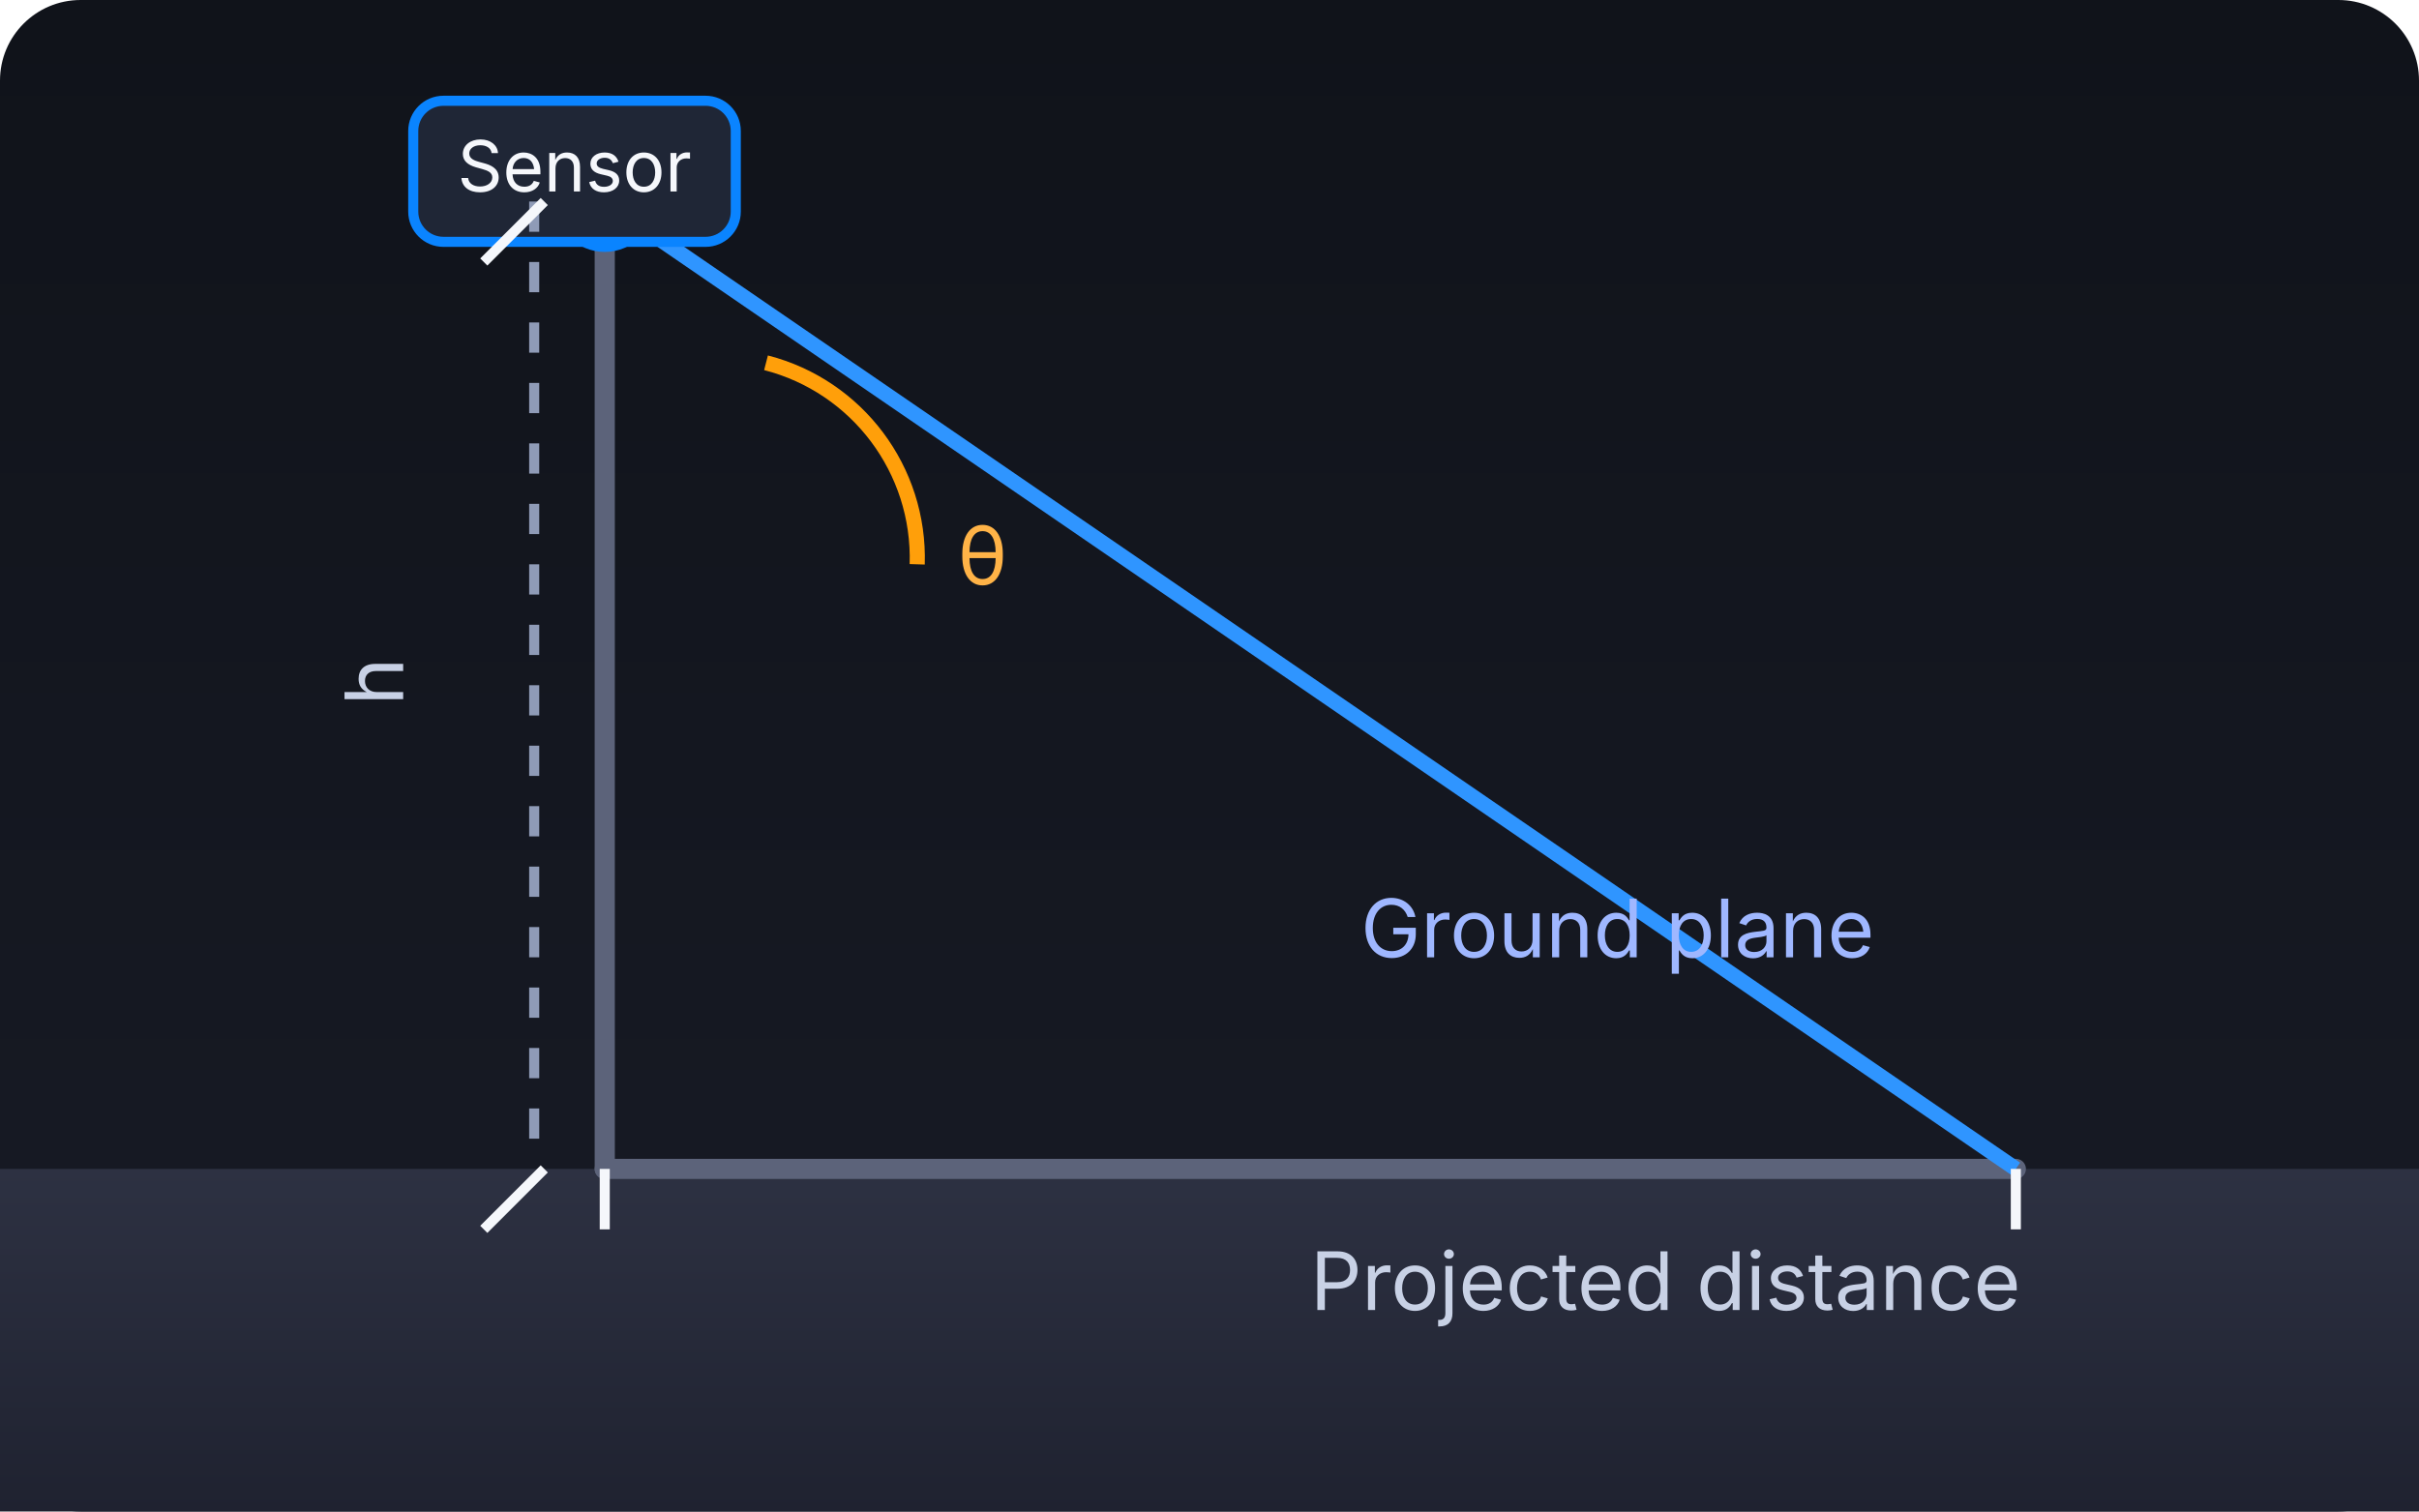
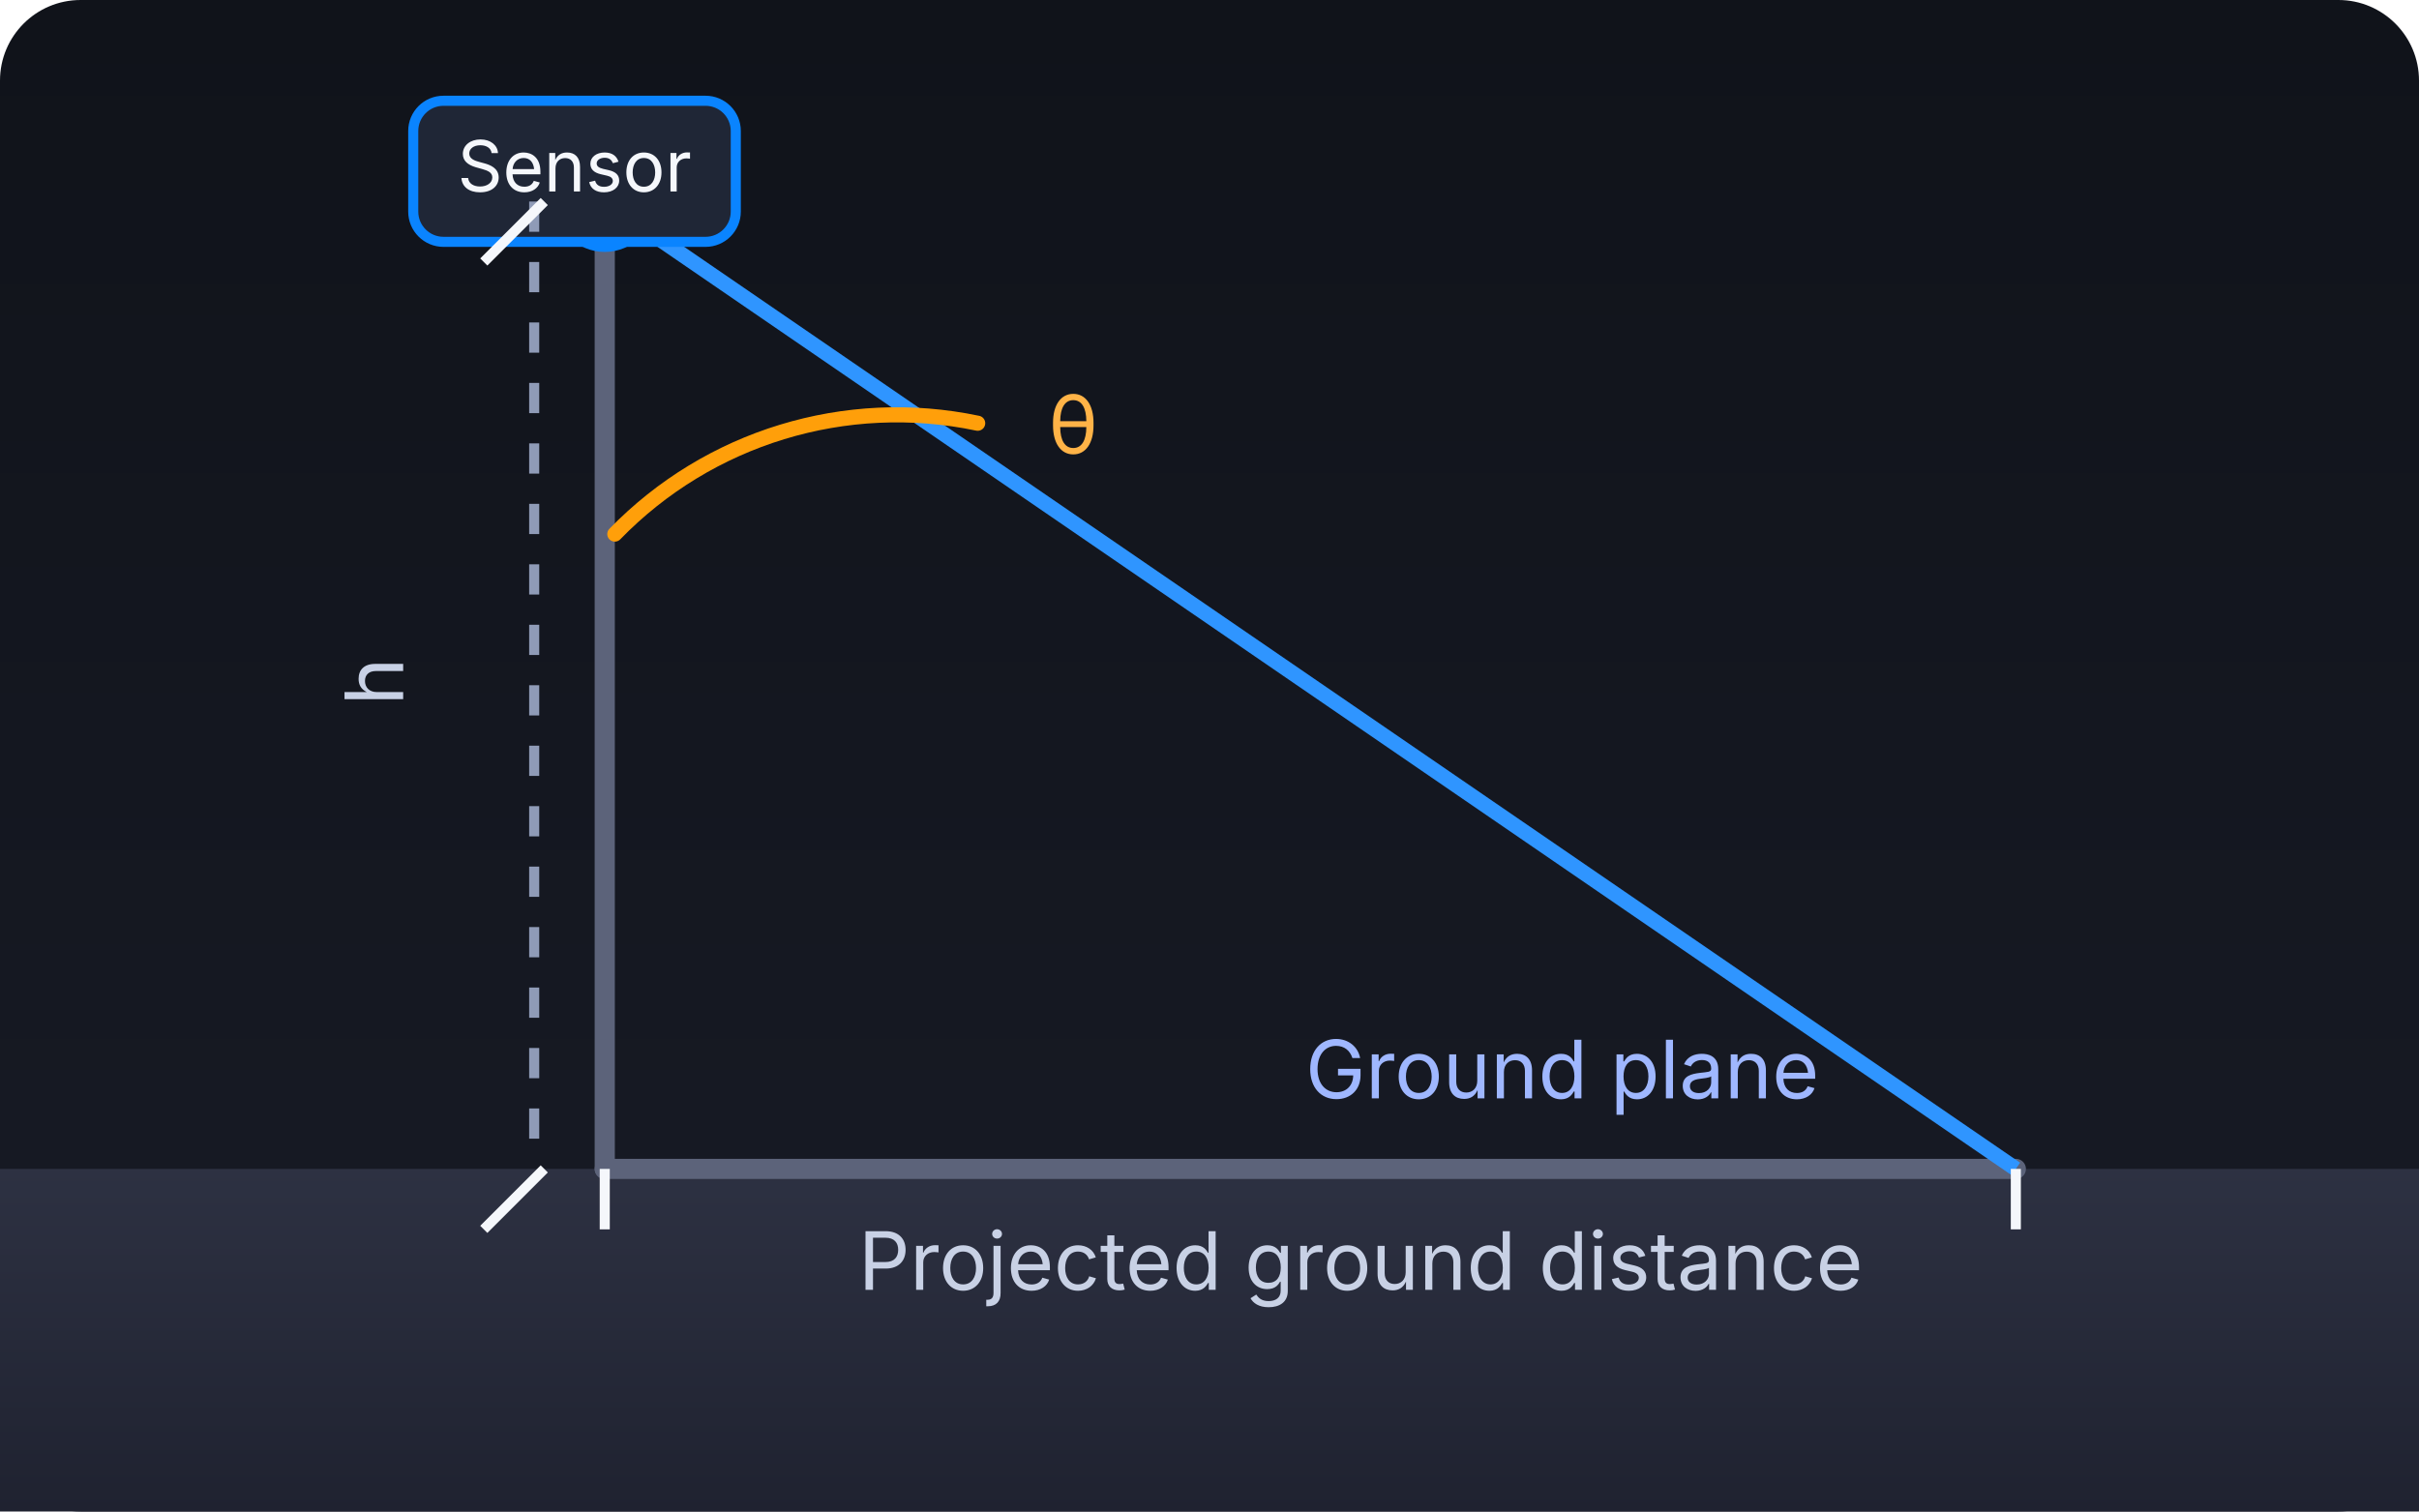
<svg xmlns="http://www.w3.org/2000/svg" viewBox="0 0 480 300" role="img" aria-labelledby="title desc">
  <defs>
    <linearGradient id="groundGradient" x1="0%" y1="0%" x2="0%" y2="100%">
      <stop offset="0%" stop-color="#2d3142" />
      <stop offset="100%" stop-color="#1f2230" />
    </linearGradient>
    <linearGradient id="skyGradient" x1="0%" y1="0%" x2="0%" y2="100%">
      <stop offset="0%" stop-color="#10131a" />
      <stop offset="100%" stop-color="#181b26" />
    </linearGradient>
  </defs>
  <rect width="480" height="300" fill="url(#skyGradient)" rx="16" ry="16" />
  <rect y="232" width="480" height="68" fill="url(#groundGradient)" />
  <g transform="translate(120,40)">
    <path d="M0,192 L280,192" stroke="#5c637a" stroke-width="4" stroke-linecap="round" />
    <path d="M0,0 L0,192" stroke="#5c637a" stroke-width="4" stroke-linecap="round" />
    <path d="M0,0 L280,192" fill="rgba(88, 135, 255, 0.18)" stroke="#2f95ff" stroke-width="3" />
    <circle cx="0" cy="0" r="10" fill="#0a84ff" />
    <g transform="translate(-38,-20)">
      <rect width="64" height="28" rx="6" ry="6" fill="#1f2636" stroke="#0a84ff" stroke-width="2" />
      <text x="32" y="18" fill="#f5f7fb" font-family="Inter, sans-serif" font-size="14" text-anchor="middle">Sensor</text>
    </g>
    <path d="M-14,0 L-14,192" stroke="#8f9bb7" stroke-width="2" stroke-dasharray="6 6" />
    <path d="M0,192 L0,204" stroke="#f5f7fb" stroke-width="2" />
    <path d="M280,192 L280,204" stroke="#f5f7fb" stroke-width="2" />
    <path d="M-12,192 L-24,204" stroke="#f5f7fb" stroke-width="2" />
    <path d="M-12,0 L-24,12" stroke="#f5f7fb" stroke-width="2" />
    <text x="-40" y="100" fill="#c8d1e5" font-family="Inter, sans-serif" font-size="16" transform="rotate(-90,-40,100)">h</text>
-     <text x="140" y="220" fill="#c8d1e5" font-family="Inter, sans-serif" font-size="16">Projected distance</text>
-     <path d="M32,32 A40 40 0 0 1 62,72" fill="none" stroke="#ff9f0a" stroke-width="3" />
-     <text x="70" y="76" fill="#ffb347" font-family="Inter, sans-serif" font-size="16">θ</text>
-     <text x="150" y="150" fill="#9fb7ff" font-family="Inter, sans-serif" font-size="16">Ground plane</text>
+     <text x="150" y="216" fill="#c8d1e5" font-family="Inter, sans-serif" font-size="16" text-anchor="middle">
+       Projected ground distance
+     </text>
+     <path d="M2,66 A78 78 0 0 1 74,44" fill="none" stroke="#ff9f0a" stroke-width="3" stroke-linecap="round" />
+     <text x="88" y="50" fill="#ffb347" font-family="Inter, sans-serif" font-size="16">θ</text>
+     <text x="190" y="178" fill="#9fb7ff" font-family="Inter, sans-serif" font-size="16" text-anchor="middle">
+       Ground plane
+     </text>
  </g>
</svg>
